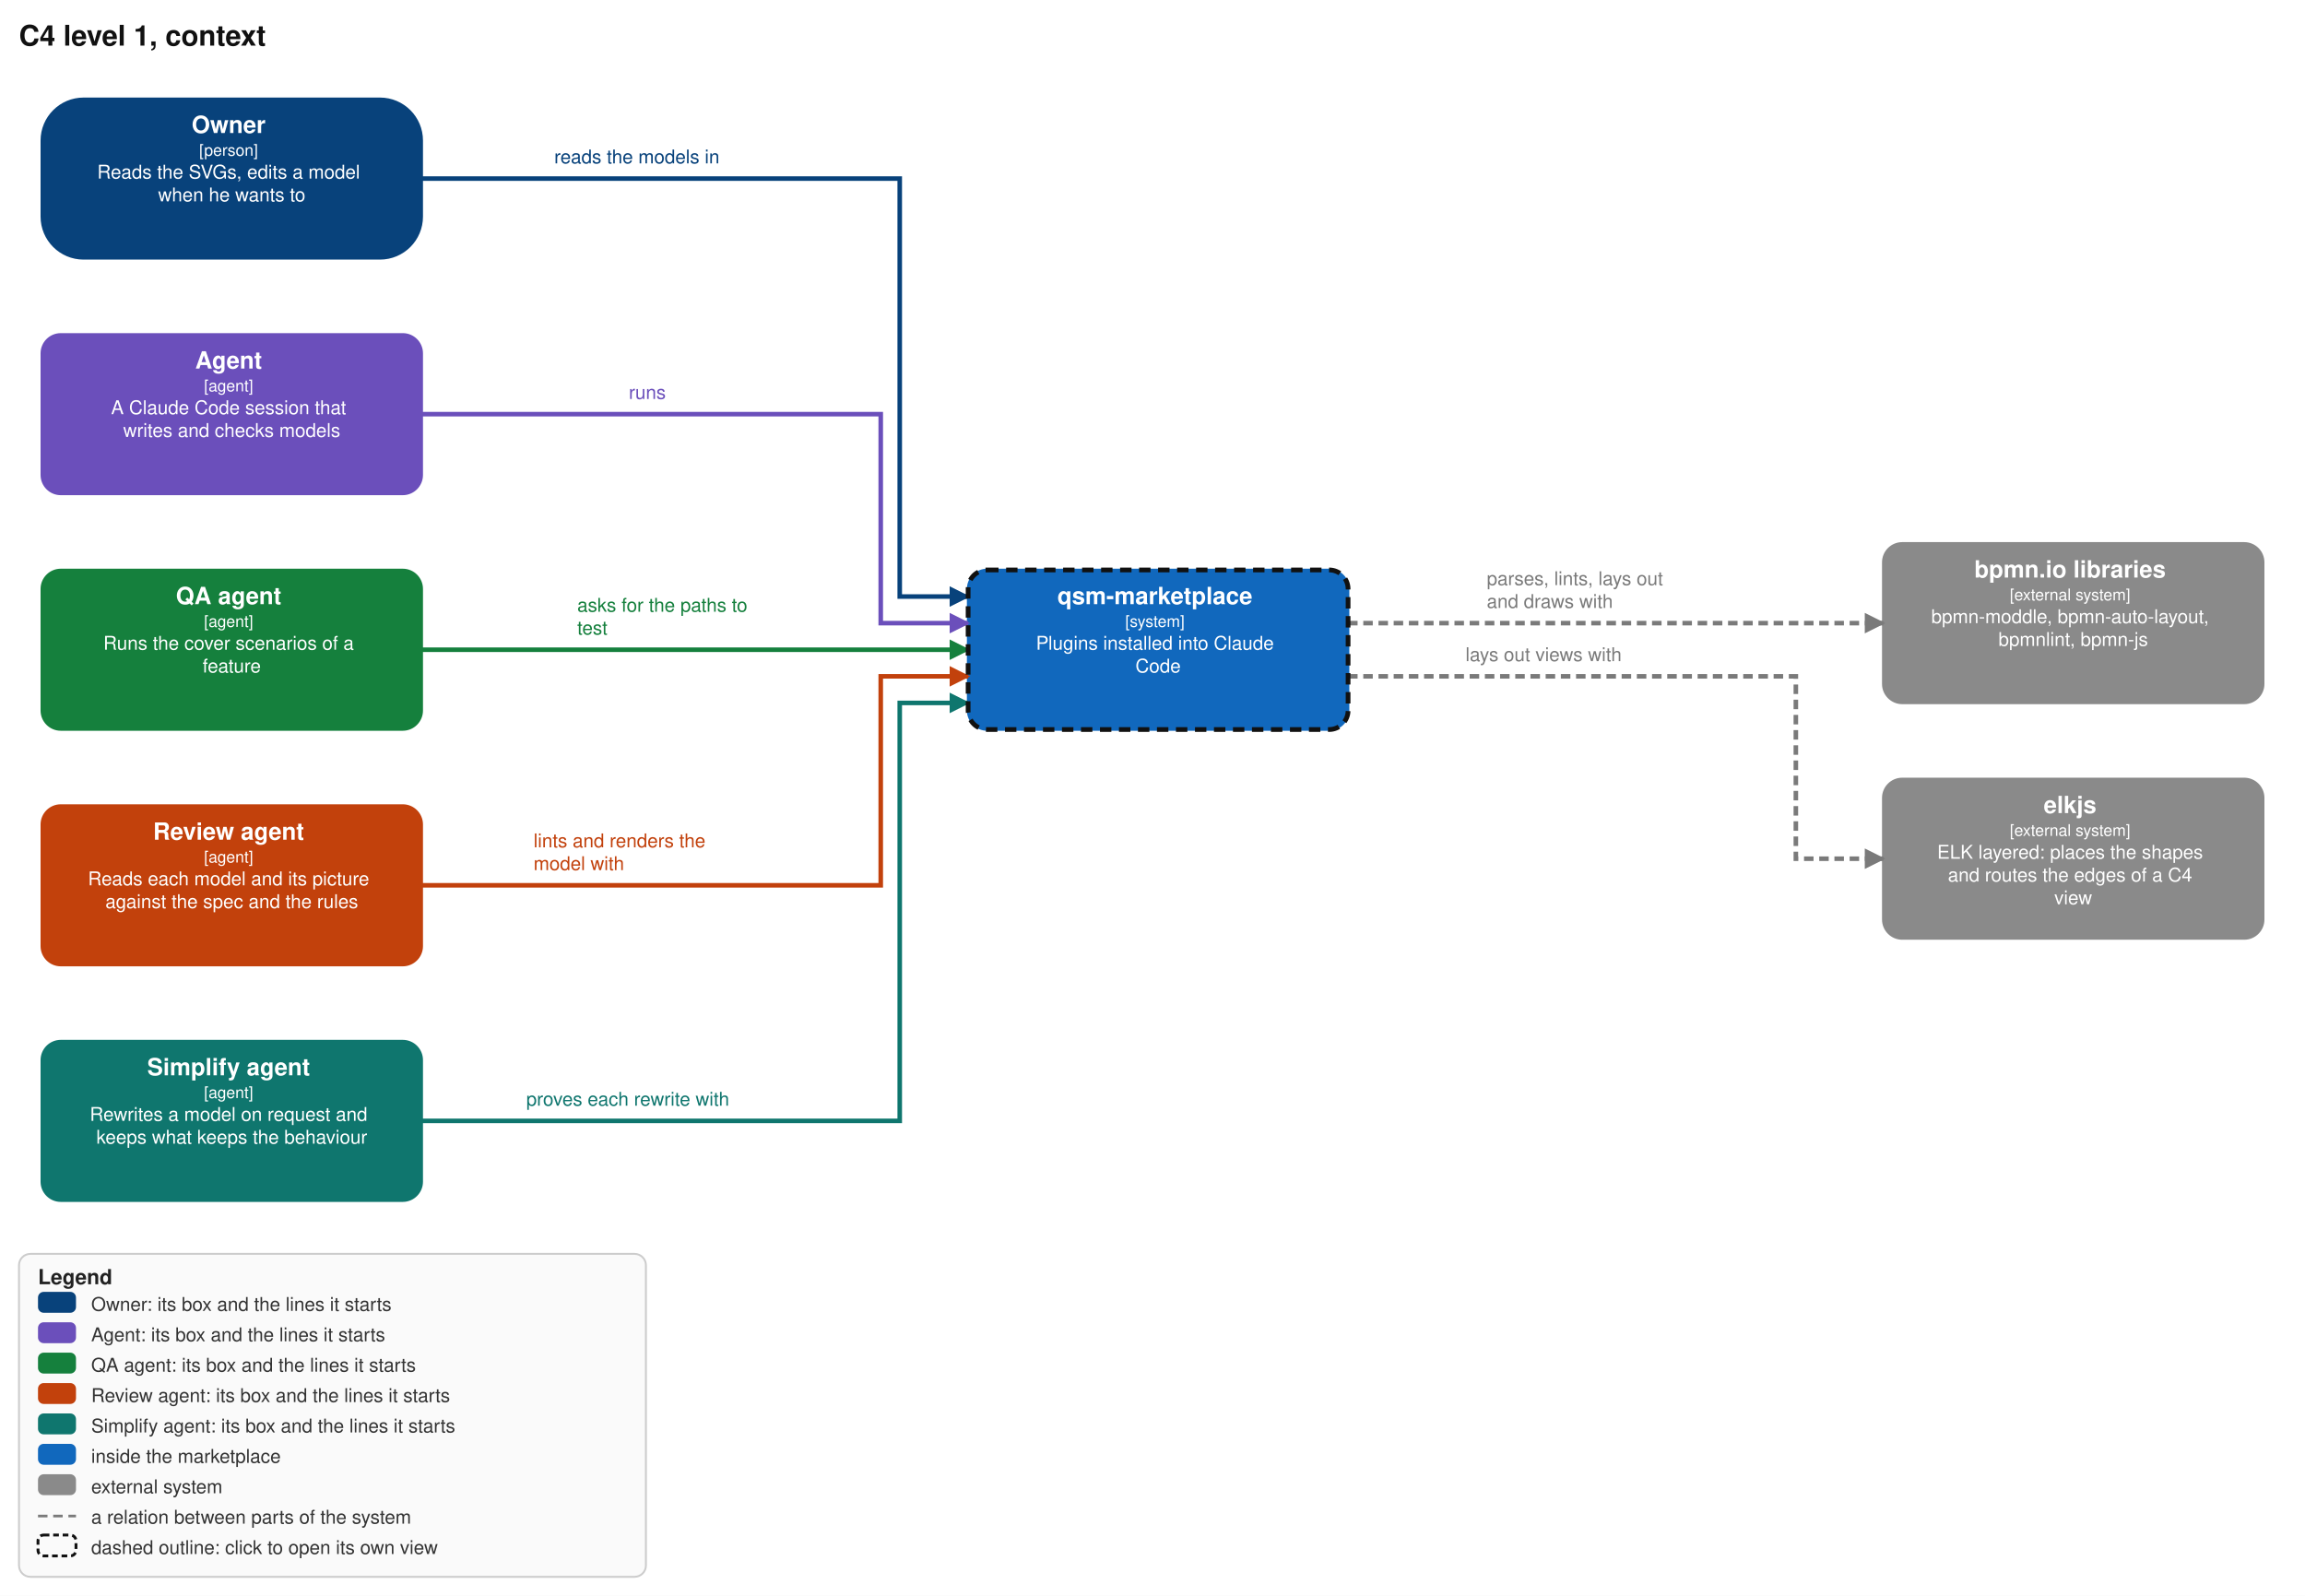
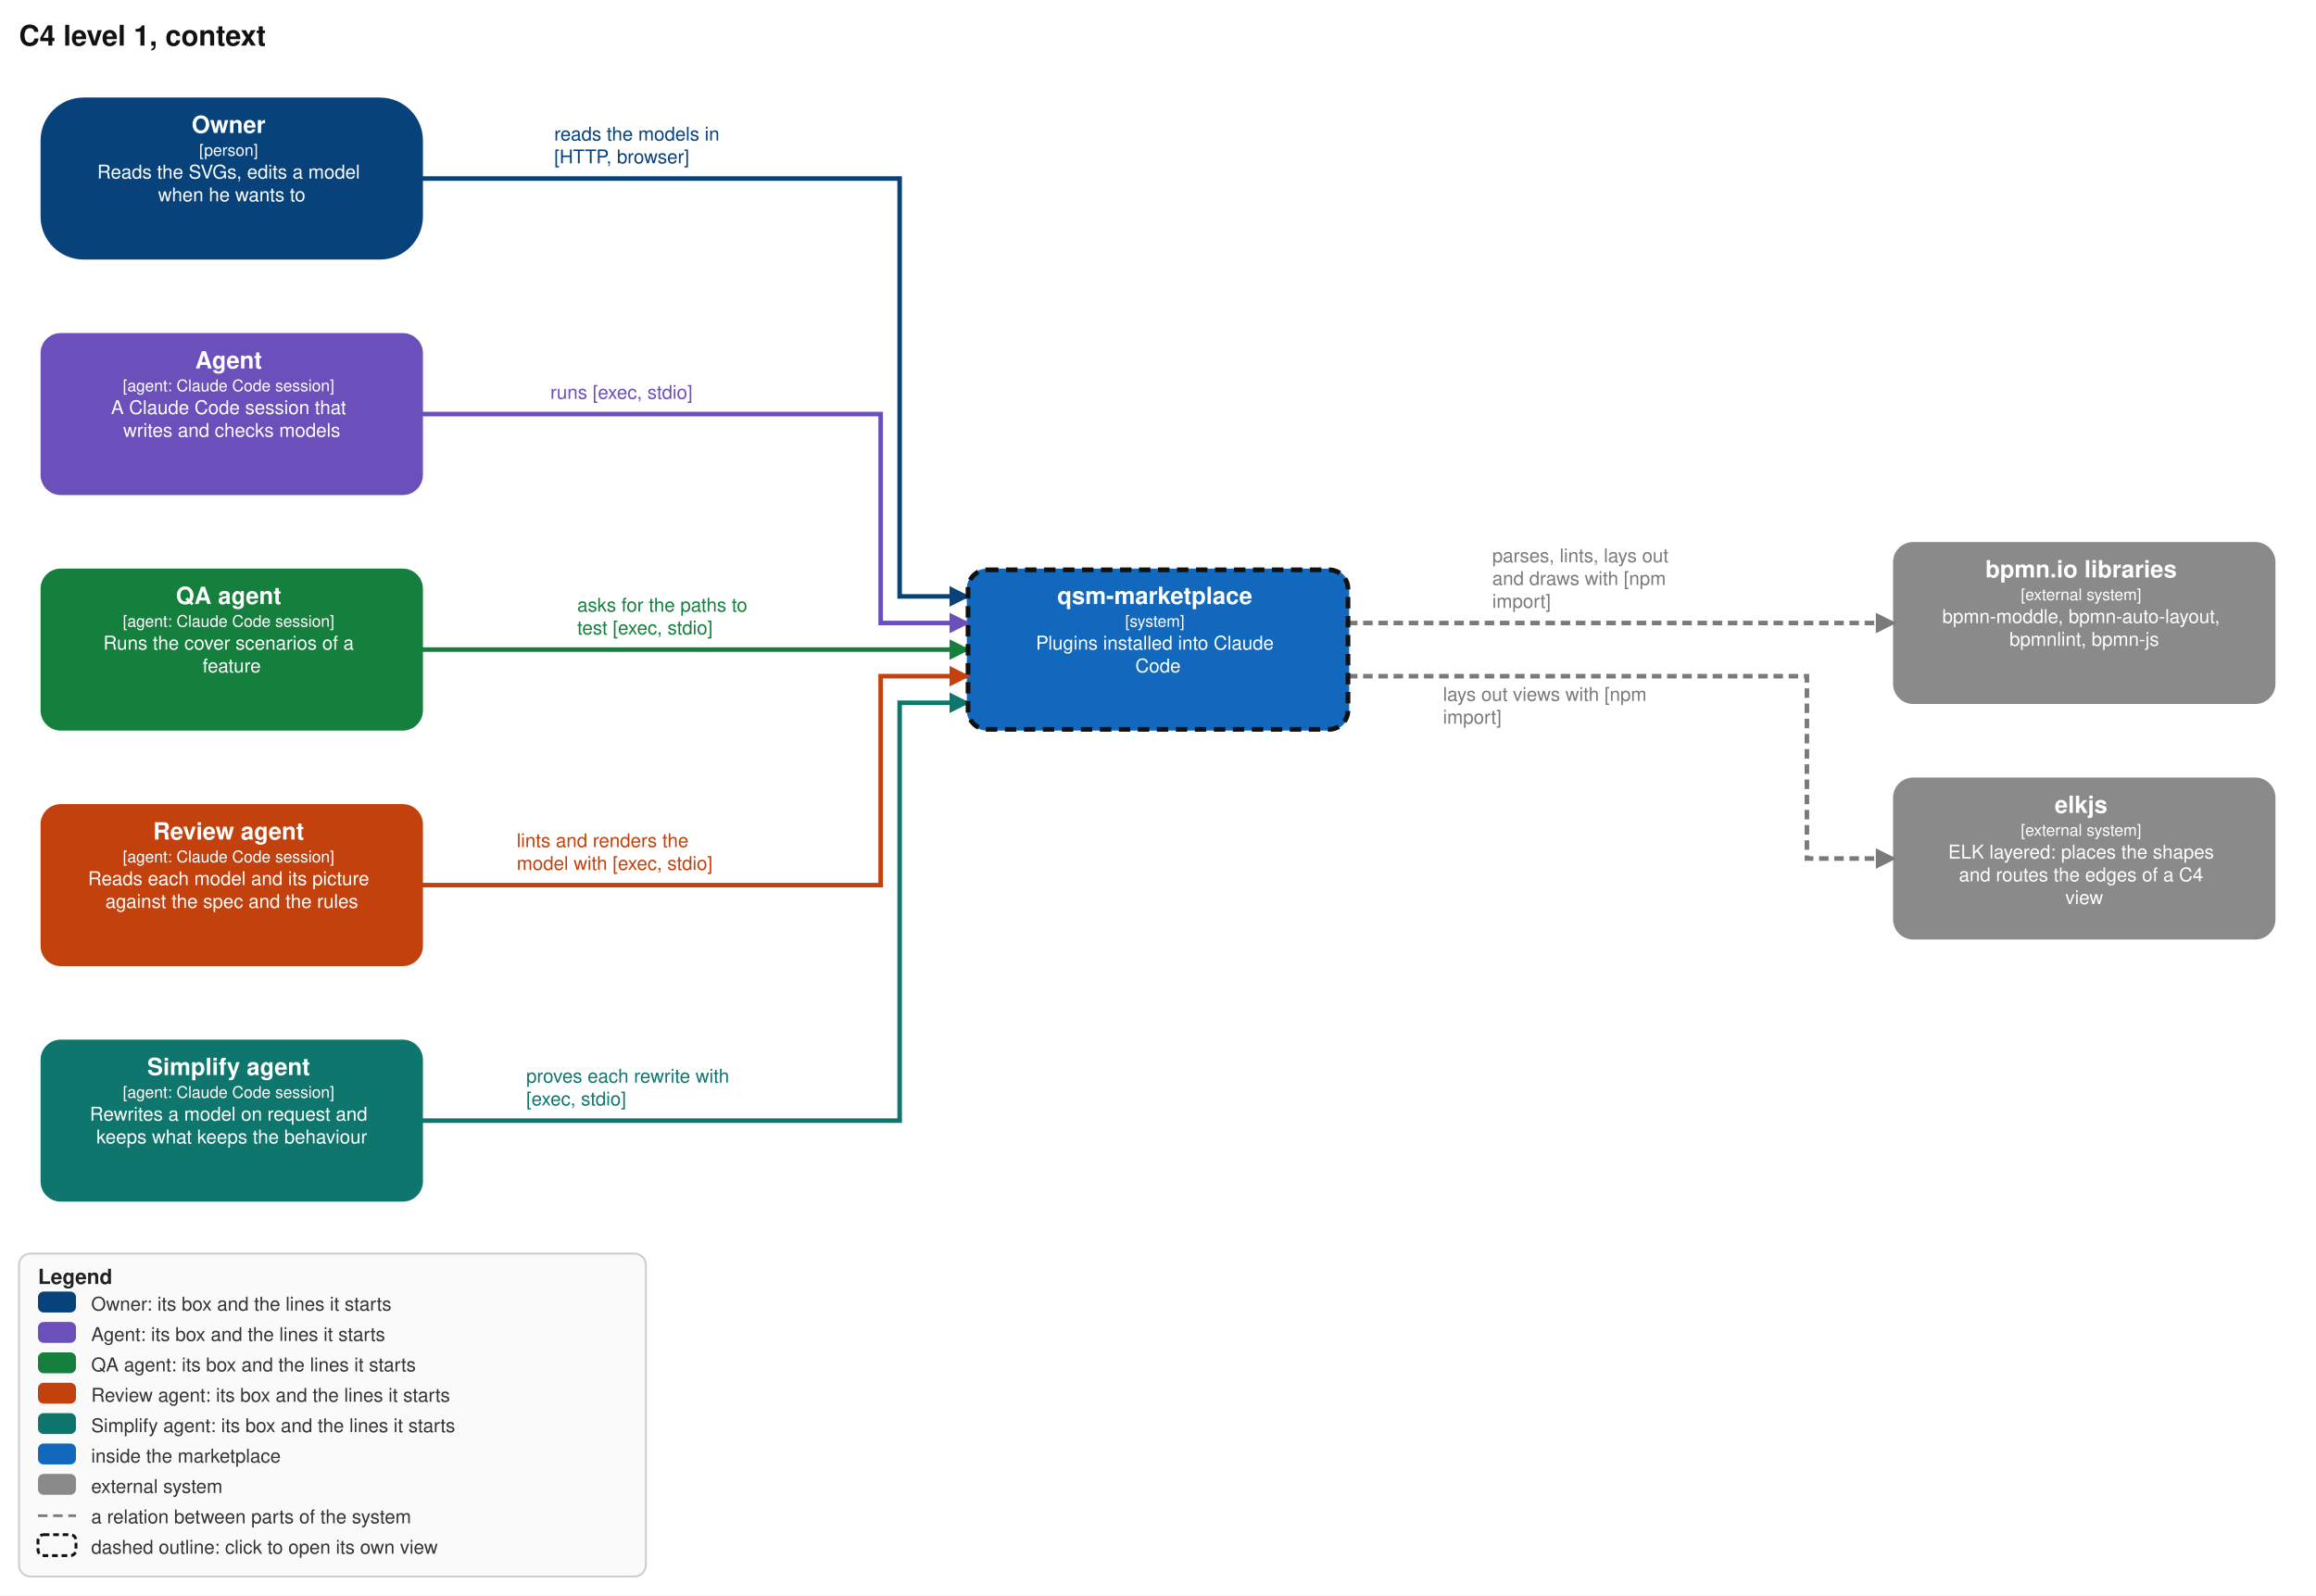
- <svg xmlns="http://www.w3.org/2000/svg" content="&lt;mxfile host=&quot;qsm-models&quot;&gt;&lt;diagram name=&quot;context&quot; id=&quot;context&quot;&gt;&lt;mxGraphModel grid=&quot;1&quot; gridSize=&quot;10&quot; page=&quot;0&quot;&gt;&lt;root&gt;&lt;mxCell id=&quot;0&quot;/&gt;&lt;mxCell id=&quot;1&quot; parent=&quot;0&quot;/&gt;&lt;object id=&quot;c2&quot; label=&quot;&amp;lt;b&amp;gt;%c4Name%&amp;lt;/b&amp;gt;&amp;lt;div&amp;gt;[%c4Type%%c4TechnologySep%%c4Technology%]&amp;lt;/div&amp;gt;&amp;lt;div style=&amp;quot;font-size:11px&amp;quot;&amp;gt;%c4Description%&amp;lt;/div&amp;gt;&quot; placeholders=&quot;1&quot; c4Type=&quot;Person&quot; c4Name=&quot;Owner&quot; c4Technology=&quot;&quot; c4TechnologySep=&quot;&quot; c4Description=&quot;Reads the SVGs, edits a model when he wants to&quot; c4Id=&quot;owner&quot; c4Tags=&quot;&quot; c4Colour=&quot;navy&quot;&gt;&lt;mxCell style=&quot;rounded=1;whiteSpace=wrap;html=1;arcSize=26;fillColor=#08427b;strokeColor=#08427b;fontColor=#ffffff;metaEdit=1;resizable=1;&quot; vertex=&quot;1&quot; parent=&quot;1&quot;&gt;&lt;mxGeometry x=&quot;12&quot; y=&quot;12&quot; width=&quot;200&quot; height=&quot;84&quot; as=&quot;geometry&quot;/&gt;&lt;/mxCell&gt;&lt;/object&gt;&lt;object id=&quot;c3&quot; label=&quot;&amp;lt;b&amp;gt;%c4Name%&amp;lt;/b&amp;gt;&amp;lt;div&amp;gt;[%c4Type%%c4TechnologySep%%c4Technology%]&amp;lt;/div&amp;gt;&amp;lt;div style=&amp;quot;font-size:11px&amp;quot;&amp;gt;%c4Description%&amp;lt;/div&amp;gt;&quot; placeholders=&quot;1&quot; c4Type=&quot;Software System&quot; c4Name=&quot;Agent&quot; c4Technology=&quot;&quot; c4TechnologySep=&quot;&quot; c4Description=&quot;A Claude Code session that writes and checks models&quot; c4Id=&quot;agent&quot; c4Tags=&quot;agent&quot; c4Colour=&quot;purple&quot;&gt;&lt;mxCell style=&quot;rounded=1;whiteSpace=wrap;html=1;arcSize=10;fillColor=#6b4fbb;strokeColor=#6b4fbb;fontColor=#ffffff;metaEdit=1;resizable=1;&quot; vertex=&quot;1&quot; parent=&quot;1&quot;&gt;&lt;mxGeometry x=&quot;12&quot; y=&quot;136&quot; width=&quot;200&quot; height=&quot;84&quot; as=&quot;geometry&quot;/&gt;&lt;/mxCell&gt;&lt;/object&gt;&lt;object id=&quot;c4&quot; label=&quot;&amp;lt;b&amp;gt;%c4Name%&amp;lt;/b&amp;gt;&amp;lt;div&amp;gt;[%c4Type%%c4TechnologySep%%c4Technology%]&amp;lt;/div&amp;gt;&amp;lt;div style=&amp;quot;font-size:11px&amp;quot;&amp;gt;%c4Description%&amp;lt;/div&amp;gt;&quot; placeholders=&quot;1&quot; c4Type=&quot;Software System&quot; c4Name=&quot;QA agent&quot; c4Technology=&quot;&quot; c4TechnologySep=&quot;&quot; c4Description=&quot;Runs the cover scenarios of a feature&quot; c4Id=&quot;qa&quot; c4Tags=&quot;agent&quot; c4Colour=&quot;green&quot;&gt;&lt;mxCell style=&quot;rounded=1;whiteSpace=wrap;html=1;arcSize=10;fillColor=#15803d;strokeColor=#15803d;fontColor=#ffffff;metaEdit=1;resizable=1;&quot; vertex=&quot;1&quot; parent=&quot;1&quot;&gt;&lt;mxGeometry x=&quot;12&quot; y=&quot;260&quot; width=&quot;200&quot; height=&quot;84&quot; as=&quot;geometry&quot;/&gt;&lt;/mxCell&gt;&lt;/object&gt;&lt;object id=&quot;c5&quot; label=&quot;&amp;lt;b&amp;gt;%c4Name%&amp;lt;/b&amp;gt;&amp;lt;div&amp;gt;[%c4Type%%c4TechnologySep%%c4Technology%]&amp;lt;/div&amp;gt;&amp;lt;div style=&amp;quot;font-size:11px&amp;quot;&amp;gt;%c4Description%&amp;lt;/div&amp;gt;&quot; placeholders=&quot;1&quot; c4Type=&quot;Software System&quot; c4Name=&quot;Review agent&quot; c4Technology=&quot;&quot; c4TechnologySep=&quot;&quot; c4Description=&quot;Reads each model and its picture against the spec and the rules&quot; c4Id=&quot;reviewer&quot; c4Tags=&quot;agent&quot; c4Colour=&quot;orange&quot;&gt;&lt;mxCell style=&quot;rounded=1;whiteSpace=wrap;html=1;arcSize=10;fillColor=#c2410c;strokeColor=#c2410c;fontColor=#ffffff;metaEdit=1;resizable=1;&quot; vertex=&quot;1&quot; parent=&quot;1&quot;&gt;&lt;mxGeometry x=&quot;12&quot; y=&quot;384&quot; width=&quot;200&quot; height=&quot;84&quot; as=&quot;geometry&quot;/&gt;&lt;/mxCell&gt;&lt;/object&gt;&lt;object id=&quot;c6&quot; label=&quot;&amp;lt;b&amp;gt;%c4Name%&amp;lt;/b&amp;gt;&amp;lt;div&amp;gt;[%c4Type%%c4TechnologySep%%c4Technology%]&amp;lt;/div&amp;gt;&amp;lt;div style=&amp;quot;font-size:11px&amp;quot;&amp;gt;%c4Description%&amp;lt;/div&amp;gt;&quot; placeholders=&quot;1&quot; c4Type=&quot;Software System&quot; c4Name=&quot;Simplify agent&quot; c4Technology=&quot;&quot; c4TechnologySep=&quot;&quot; c4Description=&quot;Rewrites a model on request and keeps what keeps the behaviour&quot; c4Id=&quot;simplifier&quot; c4Tags=&quot;agent&quot; c4Colour=&quot;teal&quot;&gt;&lt;mxCell style=&quot;rounded=1;whiteSpace=wrap;html=1;arcSize=10;fillColor=#0f766e;strokeColor=#0f766e;fontColor=#ffffff;metaEdit=1;resizable=1;&quot; vertex=&quot;1&quot; parent=&quot;1&quot;&gt;&lt;mxGeometry x=&quot;12&quot; y=&quot;508&quot; width=&quot;200&quot; height=&quot;84&quot; as=&quot;geometry&quot;/&gt;&lt;/mxCell&gt;&lt;/object&gt;&lt;object id=&quot;c7&quot; label=&quot;&amp;lt;b&amp;gt;%c4Name%&amp;lt;/b&amp;gt;&amp;lt;div&amp;gt;[%c4Type%%c4TechnologySep%%c4Technology%]&amp;lt;/div&amp;gt;&amp;lt;div style=&amp;quot;font-size:11px&amp;quot;&amp;gt;%c4Description%&amp;lt;/div&amp;gt;&quot; placeholders=&quot;1&quot; c4Type=&quot;Software System&quot; c4Name=&quot;elkjs&quot; c4Technology=&quot;&quot; c4TechnologySep=&quot;&quot; c4Description=&quot;ELK layered: places the shapes and routes the edges of a C4 view&quot; c4Id=&quot;elk&quot; c4Tags=&quot;external&quot;&gt;&lt;mxCell style=&quot;rounded=1;whiteSpace=wrap;html=1;arcSize=10;fillColor=#8a8a8a;strokeColor=#8a8a8a;fontColor=#ffffff;metaEdit=1;resizable=1;&quot; vertex=&quot;1&quot; parent=&quot;1&quot;&gt;&lt;mxGeometry x=&quot;981.3&quot; y=&quot;370&quot; width=&quot;200&quot; height=&quot;84&quot; as=&quot;geometry&quot;/&gt;&lt;/mxCell&gt;&lt;/object&gt;&lt;object id=&quot;c8&quot; label=&quot;&amp;lt;b&amp;gt;%c4Name%&amp;lt;/b&amp;gt;&amp;lt;div&amp;gt;[%c4Type%%c4TechnologySep%%c4Technology%]&amp;lt;/div&amp;gt;&amp;lt;div style=&amp;quot;font-size:11px&amp;quot;&amp;gt;%c4Description%&amp;lt;/div&amp;gt;&quot; placeholders=&quot;1&quot; c4Type=&quot;Software System&quot; c4Name=&quot;bpmn.io libraries&quot; c4Technology=&quot;&quot; c4TechnologySep=&quot;&quot; c4Description=&quot;bpmn-moddle, bpmn-auto-layout, bpmnlint, bpmn-js&quot; c4Id=&quot;bpmnio&quot; c4Tags=&quot;external&quot;&gt;&lt;mxCell style=&quot;rounded=1;whiteSpace=wrap;html=1;arcSize=10;fillColor=#8a8a8a;strokeColor=#8a8a8a;fontColor=#ffffff;metaEdit=1;resizable=1;&quot; vertex=&quot;1&quot; parent=&quot;1&quot;&gt;&lt;mxGeometry x=&quot;981.3&quot; y=&quot;246&quot; width=&quot;200&quot; height=&quot;84&quot; as=&quot;geometry&quot;/&gt;&lt;/mxCell&gt;&lt;/object&gt;&lt;object id=&quot;c9&quot; label=&quot;&amp;lt;b&amp;gt;%c4Name%&amp;lt;/b&amp;gt;&amp;lt;div&amp;gt;[%c4Type%%c4TechnologySep%%c4Technology%]&amp;lt;/div&amp;gt;&amp;lt;div style=&amp;quot;font-size:11px&amp;quot;&amp;gt;%c4Description%&amp;lt;/div&amp;gt;&quot; placeholders=&quot;1&quot; c4Type=&quot;Software System&quot; c4Name=&quot;qsm-marketplace&quot; c4Technology=&quot;&quot; c4TechnologySep=&quot;&quot; c4Description=&quot;Plugins installed into Claude Code&quot; c4Id=&quot;mp&quot; c4Tags=&quot;&quot;&gt;&lt;mxCell style=&quot;rounded=1;whiteSpace=wrap;html=1;arcSize=10;fillColor=#1168bd;strokeColor=#1168bd;fontColor=#ffffff;metaEdit=1;resizable=1;&quot; vertex=&quot;1&quot; parent=&quot;1&quot;&gt;&lt;mxGeometry x=&quot;499.6&quot; y=&quot;260&quot; width=&quot;200&quot; height=&quot;84&quot; as=&quot;geometry&quot;/&gt;&lt;/mxCell&gt;&lt;/object&gt;&lt;object id=&quot;c10&quot; label=&quot;%c4Description%&quot; placeholders=&quot;1&quot; c4Type=&quot;Relationship&quot; c4Description=&quot;runs&quot;&gt;&lt;mxCell style=&quot;edgeStyle=orthogonalEdgeStyle;rounded=1;endArrow=blockThin;endFill=1;html=1;fontSize=10;strokeColor=#6b4fbb;fontColor=#6b4fbb;strokeWidth=2.4;metaEdit=1;&quot; edge=&quot;1&quot; parent=&quot;1&quot; source=&quot;c3&quot; target=&quot;c9&quot;&gt;&lt;mxGeometry relative=&quot;1&quot; as=&quot;geometry&quot;&gt;&lt;Array as=&quot;points&quot;&gt;&lt;mxPoint x=&quot;453.6&quot; y=&quot;178&quot;/&gt;&lt;mxPoint x=&quot;453.6&quot; y=&quot;288&quot;/&gt;&lt;/Array&gt;&lt;/mxGeometry&gt;&lt;/mxCell&gt;&lt;/object&gt;&lt;object id=&quot;c11&quot; label=&quot;%c4Description%&quot; placeholders=&quot;1&quot; c4Type=&quot;Relationship&quot; c4Description=&quot;asks for the paths to test&quot;&gt;&lt;mxCell style=&quot;edgeStyle=orthogonalEdgeStyle;rounded=1;endArrow=blockThin;endFill=1;html=1;fontSize=10;strokeColor=#15803d;fontColor=#15803d;strokeWidth=2.4;metaEdit=1;&quot; edge=&quot;1&quot; parent=&quot;1&quot; source=&quot;c4&quot; target=&quot;c9&quot;&gt;&lt;mxGeometry relative=&quot;1&quot; as=&quot;geometry&quot;&gt;&lt;Array as=&quot;points&quot;&gt;&lt;/Array&gt;&lt;/mxGeometry&gt;&lt;/mxCell&gt;&lt;/object&gt;&lt;object id=&quot;c12&quot; label=&quot;%c4Description%&quot; placeholders=&quot;1&quot; c4Type=&quot;Relationship&quot; c4Description=&quot;lints and renders the model with&quot;&gt;&lt;mxCell style=&quot;edgeStyle=orthogonalEdgeStyle;rounded=1;endArrow=blockThin;endFill=1;html=1;fontSize=10;strokeColor=#c2410c;fontColor=#c2410c;strokeWidth=2.4;metaEdit=1;&quot; edge=&quot;1&quot; parent=&quot;1&quot; source=&quot;c5&quot; target=&quot;c9&quot;&gt;&lt;mxGeometry relative=&quot;1&quot; as=&quot;geometry&quot;&gt;&lt;Array as=&quot;points&quot;&gt;&lt;mxPoint x=&quot;453.6&quot; y=&quot;426&quot;/&gt;&lt;mxPoint x=&quot;453.6&quot; y=&quot;316&quot;/&gt;&lt;/Array&gt;&lt;/mxGeometry&gt;&lt;/mxCell&gt;&lt;/object&gt;&lt;object id=&quot;c13&quot; label=&quot;%c4Description%&quot; placeholders=&quot;1&quot; c4Type=&quot;Relationship&quot; c4Description=&quot;proves each rewrite with&quot;&gt;&lt;mxCell style=&quot;edgeStyle=orthogonalEdgeStyle;rounded=1;endArrow=blockThin;endFill=1;html=1;fontSize=10;strokeColor=#0f766e;fontColor=#0f766e;strokeWidth=2.4;metaEdit=1;&quot; edge=&quot;1&quot; parent=&quot;1&quot; source=&quot;c6&quot; target=&quot;c9&quot;&gt;&lt;mxGeometry relative=&quot;1&quot; as=&quot;geometry&quot;&gt;&lt;Array as=&quot;points&quot;&gt;&lt;mxPoint x=&quot;463.6&quot; y=&quot;550&quot;/&gt;&lt;mxPoint x=&quot;463.6&quot; y=&quot;330&quot;/&gt;&lt;/Array&gt;&lt;/mxGeometry&gt;&lt;/mxCell&gt;&lt;/object&gt;&lt;object id=&quot;c14&quot; label=&quot;%c4Description%&quot; placeholders=&quot;1&quot; c4Type=&quot;Relationship&quot; c4Description=&quot;reads the models in&quot;&gt;&lt;mxCell style=&quot;edgeStyle=orthogonalEdgeStyle;rounded=1;endArrow=blockThin;endFill=1;html=1;fontSize=10;strokeColor=#08427b;fontColor=#08427b;strokeWidth=2.4;metaEdit=1;&quot; edge=&quot;1&quot; parent=&quot;1&quot; source=&quot;c2&quot; target=&quot;c9&quot;&gt;&lt;mxGeometry relative=&quot;1&quot; as=&quot;geometry&quot;&gt;&lt;Array as=&quot;points&quot;&gt;&lt;mxPoint x=&quot;463.6&quot; y=&quot;54&quot;/&gt;&lt;mxPoint x=&quot;463.6&quot; y=&quot;274&quot;/&gt;&lt;/Array&gt;&lt;/mxGeometry&gt;&lt;/mxCell&gt;&lt;/object&gt;&lt;object id=&quot;c15&quot; label=&quot;%c4Description%&quot; placeholders=&quot;1&quot; c4Type=&quot;Relationship&quot; c4Description=&quot;parses, lints, lays out and draws with&quot;&gt;&lt;mxCell style=&quot;edgeStyle=orthogonalEdgeStyle;rounded=1;endArrow=blockThin;endFill=1;html=1;fontSize=10;strokeColor=#7a7a7a;fontColor=#7a7a7a;strokeWidth=2.4;dashed=1;metaEdit=1;&quot; edge=&quot;1&quot; parent=&quot;1&quot; source=&quot;c9&quot; target=&quot;c8&quot;&gt;&lt;mxGeometry relative=&quot;1&quot; as=&quot;geometry&quot;&gt;&lt;Array as=&quot;points&quot;&gt;&lt;/Array&gt;&lt;/mxGeometry&gt;&lt;/mxCell&gt;&lt;/object&gt;&lt;object id=&quot;c16&quot; label=&quot;%c4Description%&quot; placeholders=&quot;1&quot; c4Type=&quot;Relationship&quot; c4Description=&quot;lays out views with&quot;&gt;&lt;mxCell style=&quot;edgeStyle=orthogonalEdgeStyle;rounded=1;endArrow=blockThin;endFill=1;html=1;fontSize=10;strokeColor=#7a7a7a;fontColor=#7a7a7a;strokeWidth=2.4;dashed=1;metaEdit=1;&quot; edge=&quot;1&quot; parent=&quot;1&quot; source=&quot;c9&quot; target=&quot;c7&quot;&gt;&lt;mxGeometry relative=&quot;1&quot; as=&quot;geometry&quot;&gt;&lt;Array as=&quot;points&quot;&gt;&lt;mxPoint x=&quot;935.3&quot; y=&quot;316&quot;/&gt;&lt;mxPoint x=&quot;935.3&quot; y=&quot;412&quot;/&gt;&lt;/Array&gt;&lt;/mxGeometry&gt;&lt;/mxCell&gt;&lt;/object&gt;&lt;/root&gt;&lt;/mxGraphModel&gt;&lt;/diagram&gt;&lt;/mxfile&gt;" width="1213.3" height="840" viewBox="-10 -40 1213.3 840" font-family="Helvetica, Arial, sans-serif">
+ <svg xmlns="http://www.w3.org/2000/svg" content="&lt;mxfile host=&quot;qsm-models&quot;&gt;&lt;diagram name=&quot;context&quot; id=&quot;context&quot;&gt;&lt;mxGraphModel grid=&quot;1&quot; gridSize=&quot;10&quot; page=&quot;0&quot;&gt;&lt;root&gt;&lt;mxCell id=&quot;0&quot;/&gt;&lt;mxCell id=&quot;1&quot; parent=&quot;0&quot;/&gt;&lt;object id=&quot;c2&quot; label=&quot;&amp;lt;b&amp;gt;%c4Name%&amp;lt;/b&amp;gt;&amp;lt;div&amp;gt;[%c4Type%%c4TechnologySep%%c4Technology%]&amp;lt;/div&amp;gt;&amp;lt;div style=&amp;quot;font-size:11px&amp;quot;&amp;gt;%c4Description%&amp;lt;/div&amp;gt;&quot; placeholders=&quot;1&quot; c4Type=&quot;Person&quot; c4Name=&quot;Owner&quot; c4Technology=&quot;&quot; c4TechnologySep=&quot;&quot; c4Description=&quot;Reads the SVGs, edits a model when he wants to&quot; c4Id=&quot;owner&quot; c4Tags=&quot;&quot; c4Colour=&quot;navy&quot;&gt;&lt;mxCell style=&quot;rounded=1;whiteSpace=wrap;html=1;arcSize=26;fillColor=#08427b;strokeColor=#08427b;fontColor=#ffffff;metaEdit=1;resizable=1;&quot; vertex=&quot;1&quot; parent=&quot;1&quot;&gt;&lt;mxGeometry x=&quot;12&quot; y=&quot;12&quot; width=&quot;200&quot; height=&quot;84&quot; as=&quot;geometry&quot;/&gt;&lt;/mxCell&gt;&lt;/object&gt;&lt;object id=&quot;c3&quot; label=&quot;&amp;lt;b&amp;gt;%c4Name%&amp;lt;/b&amp;gt;&amp;lt;div&amp;gt;[%c4Type%%c4TechnologySep%%c4Technology%]&amp;lt;/div&amp;gt;&amp;lt;div style=&amp;quot;font-size:11px&amp;quot;&amp;gt;%c4Description%&amp;lt;/div&amp;gt;&quot; placeholders=&quot;1&quot; c4Type=&quot;Software System&quot; c4Name=&quot;Agent&quot; c4Technology=&quot;Claude Code session&quot; c4TechnologySep=&quot;: &quot; c4Description=&quot;A Claude Code session that writes and checks models&quot; c4Id=&quot;agent&quot; c4Tags=&quot;agent&quot; c4Colour=&quot;purple&quot;&gt;&lt;mxCell style=&quot;rounded=1;whiteSpace=wrap;html=1;arcSize=10;fillColor=#6b4fbb;strokeColor=#6b4fbb;fontColor=#ffffff;metaEdit=1;resizable=1;&quot; vertex=&quot;1&quot; parent=&quot;1&quot;&gt;&lt;mxGeometry x=&quot;12&quot; y=&quot;136&quot; width=&quot;200&quot; height=&quot;84&quot; as=&quot;geometry&quot;/&gt;&lt;/mxCell&gt;&lt;/object&gt;&lt;object id=&quot;c4&quot; label=&quot;&amp;lt;b&amp;gt;%c4Name%&amp;lt;/b&amp;gt;&amp;lt;div&amp;gt;[%c4Type%%c4TechnologySep%%c4Technology%]&amp;lt;/div&amp;gt;&amp;lt;div style=&amp;quot;font-size:11px&amp;quot;&amp;gt;%c4Description%&amp;lt;/div&amp;gt;&quot; placeholders=&quot;1&quot; c4Type=&quot;Software System&quot; c4Name=&quot;QA agent&quot; c4Technology=&quot;Claude Code session&quot; c4TechnologySep=&quot;: &quot; c4Description=&quot;Runs the cover scenarios of a feature&quot; c4Id=&quot;qa&quot; c4Tags=&quot;agent&quot; c4Colour=&quot;green&quot;&gt;&lt;mxCell style=&quot;rounded=1;whiteSpace=wrap;html=1;arcSize=10;fillColor=#15803d;strokeColor=#15803d;fontColor=#ffffff;metaEdit=1;resizable=1;&quot; vertex=&quot;1&quot; parent=&quot;1&quot;&gt;&lt;mxGeometry x=&quot;12&quot; y=&quot;260&quot; width=&quot;200&quot; height=&quot;84&quot; as=&quot;geometry&quot;/&gt;&lt;/mxCell&gt;&lt;/object&gt;&lt;object id=&quot;c5&quot; label=&quot;&amp;lt;b&amp;gt;%c4Name%&amp;lt;/b&amp;gt;&amp;lt;div&amp;gt;[%c4Type%%c4TechnologySep%%c4Technology%]&amp;lt;/div&amp;gt;&amp;lt;div style=&amp;quot;font-size:11px&amp;quot;&amp;gt;%c4Description%&amp;lt;/div&amp;gt;&quot; placeholders=&quot;1&quot; c4Type=&quot;Software System&quot; c4Name=&quot;Review agent&quot; c4Technology=&quot;Claude Code session&quot; c4TechnologySep=&quot;: &quot; c4Description=&quot;Reads each model and its picture against the spec and the rules&quot; c4Id=&quot;reviewer&quot; c4Tags=&quot;agent&quot; c4Colour=&quot;orange&quot;&gt;&lt;mxCell style=&quot;rounded=1;whiteSpace=wrap;html=1;arcSize=10;fillColor=#c2410c;strokeColor=#c2410c;fontColor=#ffffff;metaEdit=1;resizable=1;&quot; vertex=&quot;1&quot; parent=&quot;1&quot;&gt;&lt;mxGeometry x=&quot;12&quot; y=&quot;384&quot; width=&quot;200&quot; height=&quot;84&quot; as=&quot;geometry&quot;/&gt;&lt;/mxCell&gt;&lt;/object&gt;&lt;object id=&quot;c6&quot; label=&quot;&amp;lt;b&amp;gt;%c4Name%&amp;lt;/b&amp;gt;&amp;lt;div&amp;gt;[%c4Type%%c4TechnologySep%%c4Technology%]&amp;lt;/div&amp;gt;&amp;lt;div style=&amp;quot;font-size:11px&amp;quot;&amp;gt;%c4Description%&amp;lt;/div&amp;gt;&quot; placeholders=&quot;1&quot; c4Type=&quot;Software System&quot; c4Name=&quot;Simplify agent&quot; c4Technology=&quot;Claude Code session&quot; c4TechnologySep=&quot;: &quot; c4Description=&quot;Rewrites a model on request and keeps what keeps the behaviour&quot; c4Id=&quot;simplifier&quot; c4Tags=&quot;agent&quot; c4Colour=&quot;teal&quot;&gt;&lt;mxCell style=&quot;rounded=1;whiteSpace=wrap;html=1;arcSize=10;fillColor=#0f766e;strokeColor=#0f766e;fontColor=#ffffff;metaEdit=1;resizable=1;&quot; vertex=&quot;1&quot; parent=&quot;1&quot;&gt;&lt;mxGeometry x=&quot;12&quot; y=&quot;508&quot; width=&quot;200&quot; height=&quot;84&quot; as=&quot;geometry&quot;/&gt;&lt;/mxCell&gt;&lt;/object&gt;&lt;object id=&quot;c7&quot; label=&quot;&amp;lt;b&amp;gt;%c4Name%&amp;lt;/b&amp;gt;&amp;lt;div&amp;gt;[%c4Type%%c4TechnologySep%%c4Technology%]&amp;lt;/div&amp;gt;&amp;lt;div style=&amp;quot;font-size:11px&amp;quot;&amp;gt;%c4Description%&amp;lt;/div&amp;gt;&quot; placeholders=&quot;1&quot; c4Type=&quot;Software System&quot; c4Name=&quot;elkjs&quot; c4Technology=&quot;&quot; c4TechnologySep=&quot;&quot; c4Description=&quot;ELK layered: places the shapes and routes the edges of a C4 view&quot; c4Id=&quot;elk&quot; c4Tags=&quot;external&quot;&gt;&lt;mxCell style=&quot;rounded=1;whiteSpace=wrap;html=1;arcSize=10;fillColor=#8a8a8a;strokeColor=#8a8a8a;fontColor=#ffffff;metaEdit=1;resizable=1;&quot; vertex=&quot;1&quot; parent=&quot;1&quot;&gt;&lt;mxGeometry x=&quot;987.2&quot; y=&quot;370&quot; width=&quot;200&quot; height=&quot;84&quot; as=&quot;geometry&quot;/&gt;&lt;/mxCell&gt;&lt;/object&gt;&lt;object id=&quot;c8&quot; label=&quot;&amp;lt;b&amp;gt;%c4Name%&amp;lt;/b&amp;gt;&amp;lt;div&amp;gt;[%c4Type%%c4TechnologySep%%c4Technology%]&amp;lt;/div&amp;gt;&amp;lt;div style=&amp;quot;font-size:11px&amp;quot;&amp;gt;%c4Description%&amp;lt;/div&amp;gt;&quot; placeholders=&quot;1&quot; c4Type=&quot;Software System&quot; c4Name=&quot;bpmn.io libraries&quot; c4Technology=&quot;&quot; c4TechnologySep=&quot;&quot; c4Description=&quot;bpmn-moddle, bpmn-auto-layout, bpmnlint, bpmn-js&quot; c4Id=&quot;bpmnio&quot; c4Tags=&quot;external&quot;&gt;&lt;mxCell style=&quot;rounded=1;whiteSpace=wrap;html=1;arcSize=10;fillColor=#8a8a8a;strokeColor=#8a8a8a;fontColor=#ffffff;metaEdit=1;resizable=1;&quot; vertex=&quot;1&quot; parent=&quot;1&quot;&gt;&lt;mxGeometry x=&quot;987.2&quot; y=&quot;246&quot; width=&quot;200&quot; height=&quot;84&quot; as=&quot;geometry&quot;/&gt;&lt;/mxCell&gt;&lt;/object&gt;&lt;object id=&quot;c9&quot; label=&quot;&amp;lt;b&amp;gt;%c4Name%&amp;lt;/b&amp;gt;&amp;lt;div&amp;gt;[%c4Type%%c4TechnologySep%%c4Technology%]&amp;lt;/div&amp;gt;&amp;lt;div style=&amp;quot;font-size:11px&amp;quot;&amp;gt;%c4Description%&amp;lt;/div&amp;gt;&quot; placeholders=&quot;1&quot; c4Type=&quot;Software System&quot; c4Name=&quot;qsm-marketplace&quot; c4Technology=&quot;&quot; c4TechnologySep=&quot;&quot; c4Description=&quot;Plugins installed into Claude Code&quot; c4Id=&quot;mp&quot; c4Tags=&quot;&quot;&gt;&lt;mxCell style=&quot;rounded=1;whiteSpace=wrap;html=1;arcSize=10;fillColor=#1168bd;strokeColor=#1168bd;fontColor=#ffffff;metaEdit=1;resizable=1;&quot; vertex=&quot;1&quot; parent=&quot;1&quot;&gt;&lt;mxGeometry x=&quot;499.6&quot; y=&quot;260&quot; width=&quot;200&quot; height=&quot;84&quot; as=&quot;geometry&quot;/&gt;&lt;/mxCell&gt;&lt;/object&gt;&lt;object id=&quot;c10&quot; label=&quot;%c4Description%&quot; placeholders=&quot;1&quot; c4Type=&quot;Relationship&quot; c4Description=&quot;runs [exec, stdio]&quot;&gt;&lt;mxCell style=&quot;edgeStyle=orthogonalEdgeStyle;rounded=1;endArrow=blockThin;endFill=1;html=1;fontSize=10;strokeColor=#6b4fbb;fontColor=#6b4fbb;strokeWidth=2.4;metaEdit=1;&quot; edge=&quot;1&quot; parent=&quot;1&quot; source=&quot;c3&quot; target=&quot;c9&quot;&gt;&lt;mxGeometry relative=&quot;1&quot; as=&quot;geometry&quot;&gt;&lt;Array as=&quot;points&quot;&gt;&lt;mxPoint x=&quot;453.6&quot; y=&quot;178&quot;/&gt;&lt;mxPoint x=&quot;453.6&quot; y=&quot;288&quot;/&gt;&lt;/Array&gt;&lt;/mxGeometry&gt;&lt;/mxCell&gt;&lt;/object&gt;&lt;object id=&quot;c11&quot; label=&quot;%c4Description%&quot; placeholders=&quot;1&quot; c4Type=&quot;Relationship&quot; c4Description=&quot;asks for the paths to test [exec, stdio]&quot;&gt;&lt;mxCell style=&quot;edgeStyle=orthogonalEdgeStyle;rounded=1;endArrow=blockThin;endFill=1;html=1;fontSize=10;strokeColor=#15803d;fontColor=#15803d;strokeWidth=2.4;metaEdit=1;&quot; edge=&quot;1&quot; parent=&quot;1&quot; source=&quot;c4&quot; target=&quot;c9&quot;&gt;&lt;mxGeometry relative=&quot;1&quot; as=&quot;geometry&quot;&gt;&lt;Array as=&quot;points&quot;&gt;&lt;/Array&gt;&lt;/mxGeometry&gt;&lt;/mxCell&gt;&lt;/object&gt;&lt;object id=&quot;c12&quot; label=&quot;%c4Description%&quot; placeholders=&quot;1&quot; c4Type=&quot;Relationship&quot; c4Description=&quot;lints and renders the model with [exec, stdio]&quot;&gt;&lt;mxCell style=&quot;edgeStyle=orthogonalEdgeStyle;rounded=1;endArrow=blockThin;endFill=1;html=1;fontSize=10;strokeColor=#c2410c;fontColor=#c2410c;strokeWidth=2.4;metaEdit=1;&quot; edge=&quot;1&quot; parent=&quot;1&quot; source=&quot;c5&quot; target=&quot;c9&quot;&gt;&lt;mxGeometry relative=&quot;1&quot; as=&quot;geometry&quot;&gt;&lt;Array as=&quot;points&quot;&gt;&lt;mxPoint x=&quot;453.6&quot; y=&quot;426&quot;/&gt;&lt;mxPoint x=&quot;453.6&quot; y=&quot;316&quot;/&gt;&lt;/Array&gt;&lt;/mxGeometry&gt;&lt;/mxCell&gt;&lt;/object&gt;&lt;object id=&quot;c13&quot; label=&quot;%c4Description%&quot; placeholders=&quot;1&quot; c4Type=&quot;Relationship&quot; c4Description=&quot;proves each rewrite with [exec, stdio]&quot;&gt;&lt;mxCell style=&quot;edgeStyle=orthogonalEdgeStyle;rounded=1;endArrow=blockThin;endFill=1;html=1;fontSize=10;strokeColor=#0f766e;fontColor=#0f766e;strokeWidth=2.4;metaEdit=1;&quot; edge=&quot;1&quot; parent=&quot;1&quot; source=&quot;c6&quot; target=&quot;c9&quot;&gt;&lt;mxGeometry relative=&quot;1&quot; as=&quot;geometry&quot;&gt;&lt;Array as=&quot;points&quot;&gt;&lt;mxPoint x=&quot;463.6&quot; y=&quot;550&quot;/&gt;&lt;mxPoint x=&quot;463.6&quot; y=&quot;330&quot;/&gt;&lt;/Array&gt;&lt;/mxGeometry&gt;&lt;/mxCell&gt;&lt;/object&gt;&lt;object id=&quot;c14&quot; label=&quot;%c4Description%&quot; placeholders=&quot;1&quot; c4Type=&quot;Relationship&quot; c4Description=&quot;reads the models in [HTTP, browser]&quot;&gt;&lt;mxCell style=&quot;edgeStyle=orthogonalEdgeStyle;rounded=1;endArrow=blockThin;endFill=1;html=1;fontSize=10;strokeColor=#08427b;fontColor=#08427b;strokeWidth=2.4;metaEdit=1;&quot; edge=&quot;1&quot; parent=&quot;1&quot; source=&quot;c2&quot; target=&quot;c9&quot;&gt;&lt;mxGeometry relative=&quot;1&quot; as=&quot;geometry&quot;&gt;&lt;Array as=&quot;points&quot;&gt;&lt;mxPoint x=&quot;463.6&quot; y=&quot;54&quot;/&gt;&lt;mxPoint x=&quot;463.6&quot; y=&quot;274&quot;/&gt;&lt;/Array&gt;&lt;/mxGeometry&gt;&lt;/mxCell&gt;&lt;/object&gt;&lt;object id=&quot;c15&quot; label=&quot;%c4Description%&quot; placeholders=&quot;1&quot; c4Type=&quot;Relationship&quot; c4Description=&quot;parses, lints, lays out and draws with [npm import]&quot;&gt;&lt;mxCell style=&quot;edgeStyle=orthogonalEdgeStyle;rounded=1;endArrow=blockThin;endFill=1;html=1;fontSize=10;strokeColor=#7a7a7a;fontColor=#7a7a7a;strokeWidth=2.4;dashed=1;metaEdit=1;&quot; edge=&quot;1&quot; parent=&quot;1&quot; source=&quot;c9&quot; target=&quot;c8&quot;&gt;&lt;mxGeometry relative=&quot;1&quot; as=&quot;geometry&quot;&gt;&lt;Array as=&quot;points&quot;&gt;&lt;/Array&gt;&lt;/mxGeometry&gt;&lt;/mxCell&gt;&lt;/object&gt;&lt;object id=&quot;c16&quot; label=&quot;%c4Description%&quot; placeholders=&quot;1&quot; c4Type=&quot;Relationship&quot; c4Description=&quot;lays out views with [npm import]&quot;&gt;&lt;mxCell style=&quot;edgeStyle=orthogonalEdgeStyle;rounded=1;endArrow=blockThin;endFill=1;html=1;fontSize=10;strokeColor=#7a7a7a;fontColor=#7a7a7a;strokeWidth=2.4;dashed=1;metaEdit=1;&quot; edge=&quot;1&quot; parent=&quot;1&quot; source=&quot;c9&quot; target=&quot;c7&quot;&gt;&lt;mxGeometry relative=&quot;1&quot; as=&quot;geometry&quot;&gt;&lt;Array as=&quot;points&quot;&gt;&lt;mxPoint x=&quot;941.2&quot; y=&quot;316&quot;/&gt;&lt;mxPoint x=&quot;941.2&quot; y=&quot;412&quot;/&gt;&lt;/Array&gt;&lt;/mxGeometry&gt;&lt;/mxCell&gt;&lt;/object&gt;&lt;/root&gt;&lt;/mxGraphModel&gt;&lt;/diagram&gt;&lt;/mxfile&gt;" width="1219.2" height="840" viewBox="-10 -40 1219.2 840" font-family="Helvetica, Arial, sans-serif">
  <defs>
    <marker id="a08427b" viewBox="0 0 10 10" refX="9" refY="5" markerWidth="4.5" markerHeight="4.5" orient="auto">
      <path d="M0,0L10,5L0,10z" fill="#08427b" />
    </marker>
    <marker id="a6b4fbb" viewBox="0 0 10 10" refX="9" refY="5" markerWidth="4.5" markerHeight="4.5" orient="auto">
      <path d="M0,0L10,5L0,10z" fill="#6b4fbb" />
    </marker>
    <marker id="ac2410c" viewBox="0 0 10 10" refX="9" refY="5" markerWidth="4.5" markerHeight="4.5" orient="auto">
      <path d="M0,0L10,5L0,10z" fill="#c2410c" />
    </marker>
    <marker id="a15803d" viewBox="0 0 10 10" refX="9" refY="5" markerWidth="4.5" markerHeight="4.5" orient="auto">
      <path d="M0,0L10,5L0,10z" fill="#15803d" />
    </marker>
    <marker id="a0f766e" viewBox="0 0 10 10" refX="9" refY="5" markerWidth="4.5" markerHeight="4.5" orient="auto">
      <path d="M0,0L10,5L0,10z" fill="#0f766e" />
    </marker>
    <marker id="ab91c1c" viewBox="0 0 10 10" refX="9" refY="5" markerWidth="4.5" markerHeight="4.5" orient="auto">
      <path d="M0,0L10,5L0,10z" fill="#b91c1c" />
    </marker>
    <marker id="a7a7a7a" viewBox="0 0 10 10" refX="9" refY="5" markerWidth="4.5" markerHeight="4.5" orient="auto">
      <path d="M0,0L10,5L0,10z" fill="#7a7a7a" />
    </marker>
  </defs>
-   <rect x="-10" y="-40" width="1213.3" height="840" fill="#ffffff" />
+   <rect x="-10" y="-40" width="1219.2" height="840" fill="#ffffff" />
  <text x="0" y="-16" font-size="15" font-weight="bold" fill="#111111">C4 level 1, context</text>
  <rect x="12" y="12" width="200" height="84" rx="22" fill="#08427b" stroke="#08427b" stroke-width="1.3" />
  <text x="112" y="30" text-anchor="middle" fill="#ffffff">
    <tspan font-size="12.5" font-weight="bold">Owner</tspan>
    <tspan x="112" dy="12" font-size="8.5">[person]</tspan>
    <tspan x="112" dy="12" font-size="10">Reads the SVGs, edits a model</tspan>
    <tspan x="112" dy="12" font-size="10">when he wants to</tspan>
  </text>
  <rect x="12" y="136" width="200" height="84" rx="10" fill="#6b4fbb" stroke="#6b4fbb" stroke-width="1.3" />
  <text x="112" y="154" text-anchor="middle" fill="#ffffff">
    <tspan font-size="12.5" font-weight="bold">Agent</tspan>
-     <tspan x="112" dy="12" font-size="8.5">[agent]</tspan>
+     <tspan x="112" dy="12" font-size="8.5">[agent: Claude Code session]</tspan>
    <tspan x="112" dy="12" font-size="10">A Claude Code session that</tspan>
    <tspan x="112" dy="12" font-size="10">writes and checks models</tspan>
  </text>
  <rect x="12" y="260" width="200" height="84" rx="10" fill="#15803d" stroke="#15803d" stroke-width="1.3" />
  <text x="112" y="278" text-anchor="middle" fill="#ffffff">
    <tspan font-size="12.5" font-weight="bold">QA agent</tspan>
-     <tspan x="112" dy="12" font-size="8.5">[agent]</tspan>
+     <tspan x="112" dy="12" font-size="8.5">[agent: Claude Code session]</tspan>
    <tspan x="112" dy="12" font-size="10">Runs the cover scenarios of a</tspan>
    <tspan x="112" dy="12" font-size="10">feature</tspan>
  </text>
  <rect x="12" y="384" width="200" height="84" rx="10" fill="#c2410c" stroke="#c2410c" stroke-width="1.3" />
  <text x="112" y="402" text-anchor="middle" fill="#ffffff">
    <tspan font-size="12.5" font-weight="bold">Review agent</tspan>
-     <tspan x="112" dy="12" font-size="8.5">[agent]</tspan>
+     <tspan x="112" dy="12" font-size="8.5">[agent: Claude Code session]</tspan>
    <tspan x="112" dy="12" font-size="10">Reads each model and its picture</tspan>
    <tspan x="112" dy="12" font-size="10">against the spec and the rules</tspan>
  </text>
  <rect x="12" y="508" width="200" height="84" rx="10" fill="#0f766e" stroke="#0f766e" stroke-width="1.3" />
  <text x="112" y="526" text-anchor="middle" fill="#ffffff">
    <tspan font-size="12.5" font-weight="bold">Simplify agent</tspan>
-     <tspan x="112" dy="12" font-size="8.5">[agent]</tspan>
+     <tspan x="112" dy="12" font-size="8.5">[agent: Claude Code session]</tspan>
    <tspan x="112" dy="12" font-size="10">Rewrites a model on request and</tspan>
    <tspan x="112" dy="12" font-size="10">keeps what keeps the behaviour</tspan>
  </text>
-   <rect x="981.3" y="370" width="200" height="84" rx="10" fill="#8a8a8a" stroke="#8a8a8a" stroke-width="1.3" />
-   <text x="1081.3" y="388" text-anchor="middle" fill="#ffffff">
+   <rect x="987.2" y="370" width="200" height="84" rx="10" fill="#8a8a8a" stroke="#8a8a8a" stroke-width="1.3" />
+   <text x="1087.2" y="388" text-anchor="middle" fill="#ffffff">
    <tspan font-size="12.5" font-weight="bold">elkjs</tspan>
-     <tspan x="1081.3" dy="12" font-size="8.5">[external system]</tspan>
-     <tspan x="1081.3" dy="12" font-size="10">ELK layered: places the shapes</tspan>
-     <tspan x="1081.3" dy="12" font-size="10">and routes the edges of a C4</tspan>
-     <tspan x="1081.3" dy="12" font-size="10">view</tspan>
+     <tspan x="1087.2" dy="12" font-size="8.5">[external system]</tspan>
+     <tspan x="1087.2" dy="12" font-size="10">ELK layered: places the shapes</tspan>
+     <tspan x="1087.2" dy="12" font-size="10">and routes the edges of a C4</tspan>
+     <tspan x="1087.2" dy="12" font-size="10">view</tspan>
  </text>
-   <rect x="981.3" y="246" width="200" height="84" rx="10" fill="#8a8a8a" stroke="#8a8a8a" stroke-width="1.3" />
-   <text x="1081.3" y="264" text-anchor="middle" fill="#ffffff">
+   <rect x="987.2" y="246" width="200" height="84" rx="10" fill="#8a8a8a" stroke="#8a8a8a" stroke-width="1.3" />
+   <text x="1087.2" y="264" text-anchor="middle" fill="#ffffff">
    <tspan font-size="12.5" font-weight="bold">bpmn.io libraries</tspan>
-     <tspan x="1081.3" dy="12" font-size="8.5">[external system]</tspan>
-     <tspan x="1081.3" dy="12" font-size="10">bpmn-moddle, bpmn-auto-layout,</tspan>
-     <tspan x="1081.3" dy="12" font-size="10">bpmnlint, bpmn-js</tspan>
+     <tspan x="1087.2" dy="12" font-size="8.5">[external system]</tspan>
+     <tspan x="1087.2" dy="12" font-size="10">bpmn-moddle, bpmn-auto-layout,</tspan>
+     <tspan x="1087.2" dy="12" font-size="10">bpmnlint, bpmn-js</tspan>
  </text>
  <rect x="499.6" y="260" width="200" height="84" rx="10" fill="#1168bd" stroke="#1168bd" stroke-width="1.3" />
  <text x="599.6" y="278" text-anchor="middle" fill="#ffffff">
    <tspan font-size="12.5" font-weight="bold">qsm-marketplace</tspan>
    <tspan x="599.6" dy="12" font-size="8.5">[system]</tspan>
    <tspan x="599.6" dy="12" font-size="10">Plugins installed into Claude</tspan>
    <tspan x="599.6" dy="12" font-size="10">Code</tspan>
  </text>
  <polyline points="212,178 453.6,178 453.6,288 499.6,288" fill="none" stroke="#6b4fbb" stroke-width="2.4" marker-end="url(#a6b4fbb)" />
  <polyline points="212,302 499.6,302" fill="none" stroke="#15803d" stroke-width="2.4" marker-end="url(#a15803d)" />
  <polyline points="212,426 453.6,426 453.6,316 499.6,316" fill="none" stroke="#c2410c" stroke-width="2.4" marker-end="url(#ac2410c)" />
  <polyline points="212,550 463.6,550 463.6,330 499.6,330" fill="none" stroke="#0f766e" stroke-width="2.4" marker-end="url(#a0f766e)" />
  <polyline points="212,54 463.6,54 463.6,274 499.6,274" fill="none" stroke="#08427b" stroke-width="2.4" marker-end="url(#a08427b)" />
-   <polyline points="699.6,288 981.3,288" fill="none" stroke="#7a7a7a" stroke-width="2.4" stroke-dasharray="5 3" marker-end="url(#a7a7a7a)" />
-   <polyline points="699.6,316 935.3,316 935.3,412 981.3,412" fill="none" stroke="#7a7a7a" stroke-width="2.4" stroke-dasharray="5 3" marker-end="url(#a7a7a7a)" />
-   <rect x="318" y="160" width="29.6" height="14" rx="2" fill="#ffffff" />
-   <text x="321" y="170" font-size="10" fill="#6b4fbb">
-     <tspan x="321" dy="0">runs</tspan>
+   <polyline points="699.6,288 987.2,288" fill="none" stroke="#7a7a7a" stroke-width="2.4" stroke-dasharray="5 3" marker-end="url(#a7a7a7a)" />
+   <polyline points="699.6,316 941.2,316 941.2,412 987.2,412" fill="none" stroke="#7a7a7a" stroke-width="2.4" stroke-dasharray="5 3" marker-end="url(#a7a7a7a)" />
+   <rect x="276.7" y="160" width="112.2" height="14" rx="2" fill="#ffffff" />
+   <text x="279.7" y="170" font-size="10" fill="#6b4fbb">
+     <tspan x="279.7" dy="0">runs [exec, stdio]</tspan>
  </text>
  <rect x="290.85" y="272" width="129.9" height="26" rx="2" fill="#ffffff" />
  <text x="293.85" y="282" font-size="10" fill="#15803d">
    <tspan x="293.85" dy="0">asks for the paths to</tspan>
-     <tspan x="293.85" dy="12">test</tspan>
+     <tspan x="293.85" dy="12">test [exec, stdio]</tspan>
  </text>
-   <rect x="267.85" y="396" width="129.9" height="26" rx="2" fill="#ffffff" />
-   <text x="270.85" y="406" font-size="10" fill="#c2410c">
-     <tspan x="270.85" dy="0">lints and renders the</tspan>
-     <tspan x="270.85" dy="12">model with</tspan>
+   <rect x="259" y="396" width="147.6" height="26" rx="2" fill="#ffffff" />
+   <text x="262" y="406" font-size="10" fill="#c2410c">
+     <tspan x="262" dy="0">lints and renders the</tspan>
+     <tspan x="262" dy="12">model with [exec, stdio]</tspan>
  </text>
-   <rect x="264" y="532" width="147.6" height="14" rx="2" fill="#ffffff" />
-   <text x="267" y="542" font-size="10" fill="#0f766e">
+   <rect x="264" y="520" width="147.6" height="26" rx="2" fill="#ffffff" />
+   <text x="267" y="530" font-size="10" fill="#0f766e">
    <tspan x="267" dy="0">proves each rewrite with</tspan>
+     <tspan x="267" dy="12">[exec, stdio]</tspan>
  </text>
-   <rect x="278.75" y="36" width="118.1" height="14" rx="2" fill="#ffffff" />
-   <text x="281.75" y="46" font-size="10" fill="#08427b">
+   <rect x="278.75" y="24" width="118.1" height="26" rx="2" fill="#ffffff" />
+   <text x="281.75" y="34" font-size="10" fill="#08427b">
    <tspan x="281.75" dy="0">reads the models in</tspan>
+     <tspan x="281.75" dy="12">[HTTP, browser]</tspan>
  </text>
-   <rect x="769.6" y="258" width="141.7" height="26" rx="2" fill="#ffffff" />
-   <text x="772.6" y="268" font-size="10" fill="#7a7a7a">
-     <tspan x="772.6" dy="0">parses, lints, lays out</tspan>
-     <tspan x="772.6" dy="12">and draws with</tspan>
+   <rect x="772.55" y="246" width="141.7" height="38" rx="2" fill="#ffffff" />
+   <text x="775.55" y="256" font-size="10" fill="#7a7a7a">
+     <tspan x="775.55" dy="0">parses, lints, lays out</tspan>
+     <tspan x="775.55" dy="12">and draws with [npm</tspan>
+     <tspan x="775.55" dy="12">import]</tspan>
  </text>
-   <rect x="758.4" y="298" width="118.1" height="14" rx="2" fill="#ffffff" />
-   <text x="761.4" y="308" font-size="10" fill="#7a7a7a">
-     <tspan x="761.4" dy="0">lays out views with</tspan>
+   <rect x="746.6" y="319" width="147.6" height="26" rx="2" fill="#ffffff" />
+   <text x="749.6" y="329" font-size="10" fill="#7a7a7a">
+     <tspan x="749.6" dy="0">lays out views with [npm</tspan>
+     <tspan x="749.6" dy="12">import]</tspan>
  </text>
  <rect x="0" y="620" width="330" height="170" rx="6" fill="#fafafa" stroke="#cccccc" />
  <text x="10" y="636" font-size="11" font-weight="bold" fill="#222222">Legend</text>
  <rect x="10" y="640" width="20" height="11" rx="3" fill="#08427b" />
  <text x="38" y="650" font-size="10" fill="#333333">Owner: its box and the lines it starts</text>
  <rect x="10" y="656" width="20" height="11" rx="3" fill="#6b4fbb" />
  <text x="38" y="666" font-size="10" fill="#333333">Agent: its box and the lines it starts</text>
  <rect x="10" y="672" width="20" height="11" rx="3" fill="#15803d" />
  <text x="38" y="682" font-size="10" fill="#333333">QA agent: its box and the lines it starts</text>
  <rect x="10" y="688" width="20" height="11" rx="3" fill="#c2410c" />
  <text x="38" y="698" font-size="10" fill="#333333">Review agent: its box and the lines it starts</text>
  <rect x="10" y="704" width="20" height="11" rx="3" fill="#0f766e" />
  <text x="38" y="714" font-size="10" fill="#333333">Simplify agent: its box and the lines it starts</text>
  <rect x="10" y="720" width="20" height="11" rx="3" fill="#1168bd" />
  <text x="38" y="730" font-size="10" fill="#333333">inside the marketplace</text>
  <rect x="10" y="736" width="20" height="11" rx="3" fill="#8a8a8a" />
  <text x="38" y="746" font-size="10" fill="#333333">external system</text>
  <line x1="10" y1="758" x2="30" y2="758" stroke="#7a7a7a" stroke-width="1.4" stroke-dasharray="5 3" />
  <text x="38" y="762" font-size="10" fill="#333333">a relation between parts of the system</text>
  <rect x="10" y="768" width="20" height="11" rx="3" fill="none" stroke="#111111" stroke-width="1.5" stroke-dasharray="3 2" />
  <text x="38" y="778" font-size="10" fill="#333333">dashed outline: click to open its own view</text>
  <g class="zoom-links">
    <a href="qsm-models.containers.drawio.svg">
      <rect x="499.6" y="260" width="200" height="84" rx="10" fill="#ffffff" fill-opacity="0" stroke="#111111" stroke-width="2.5" stroke-dasharray="6 4" style="cursor: pointer" />
    </a>
  </g>
</svg>
